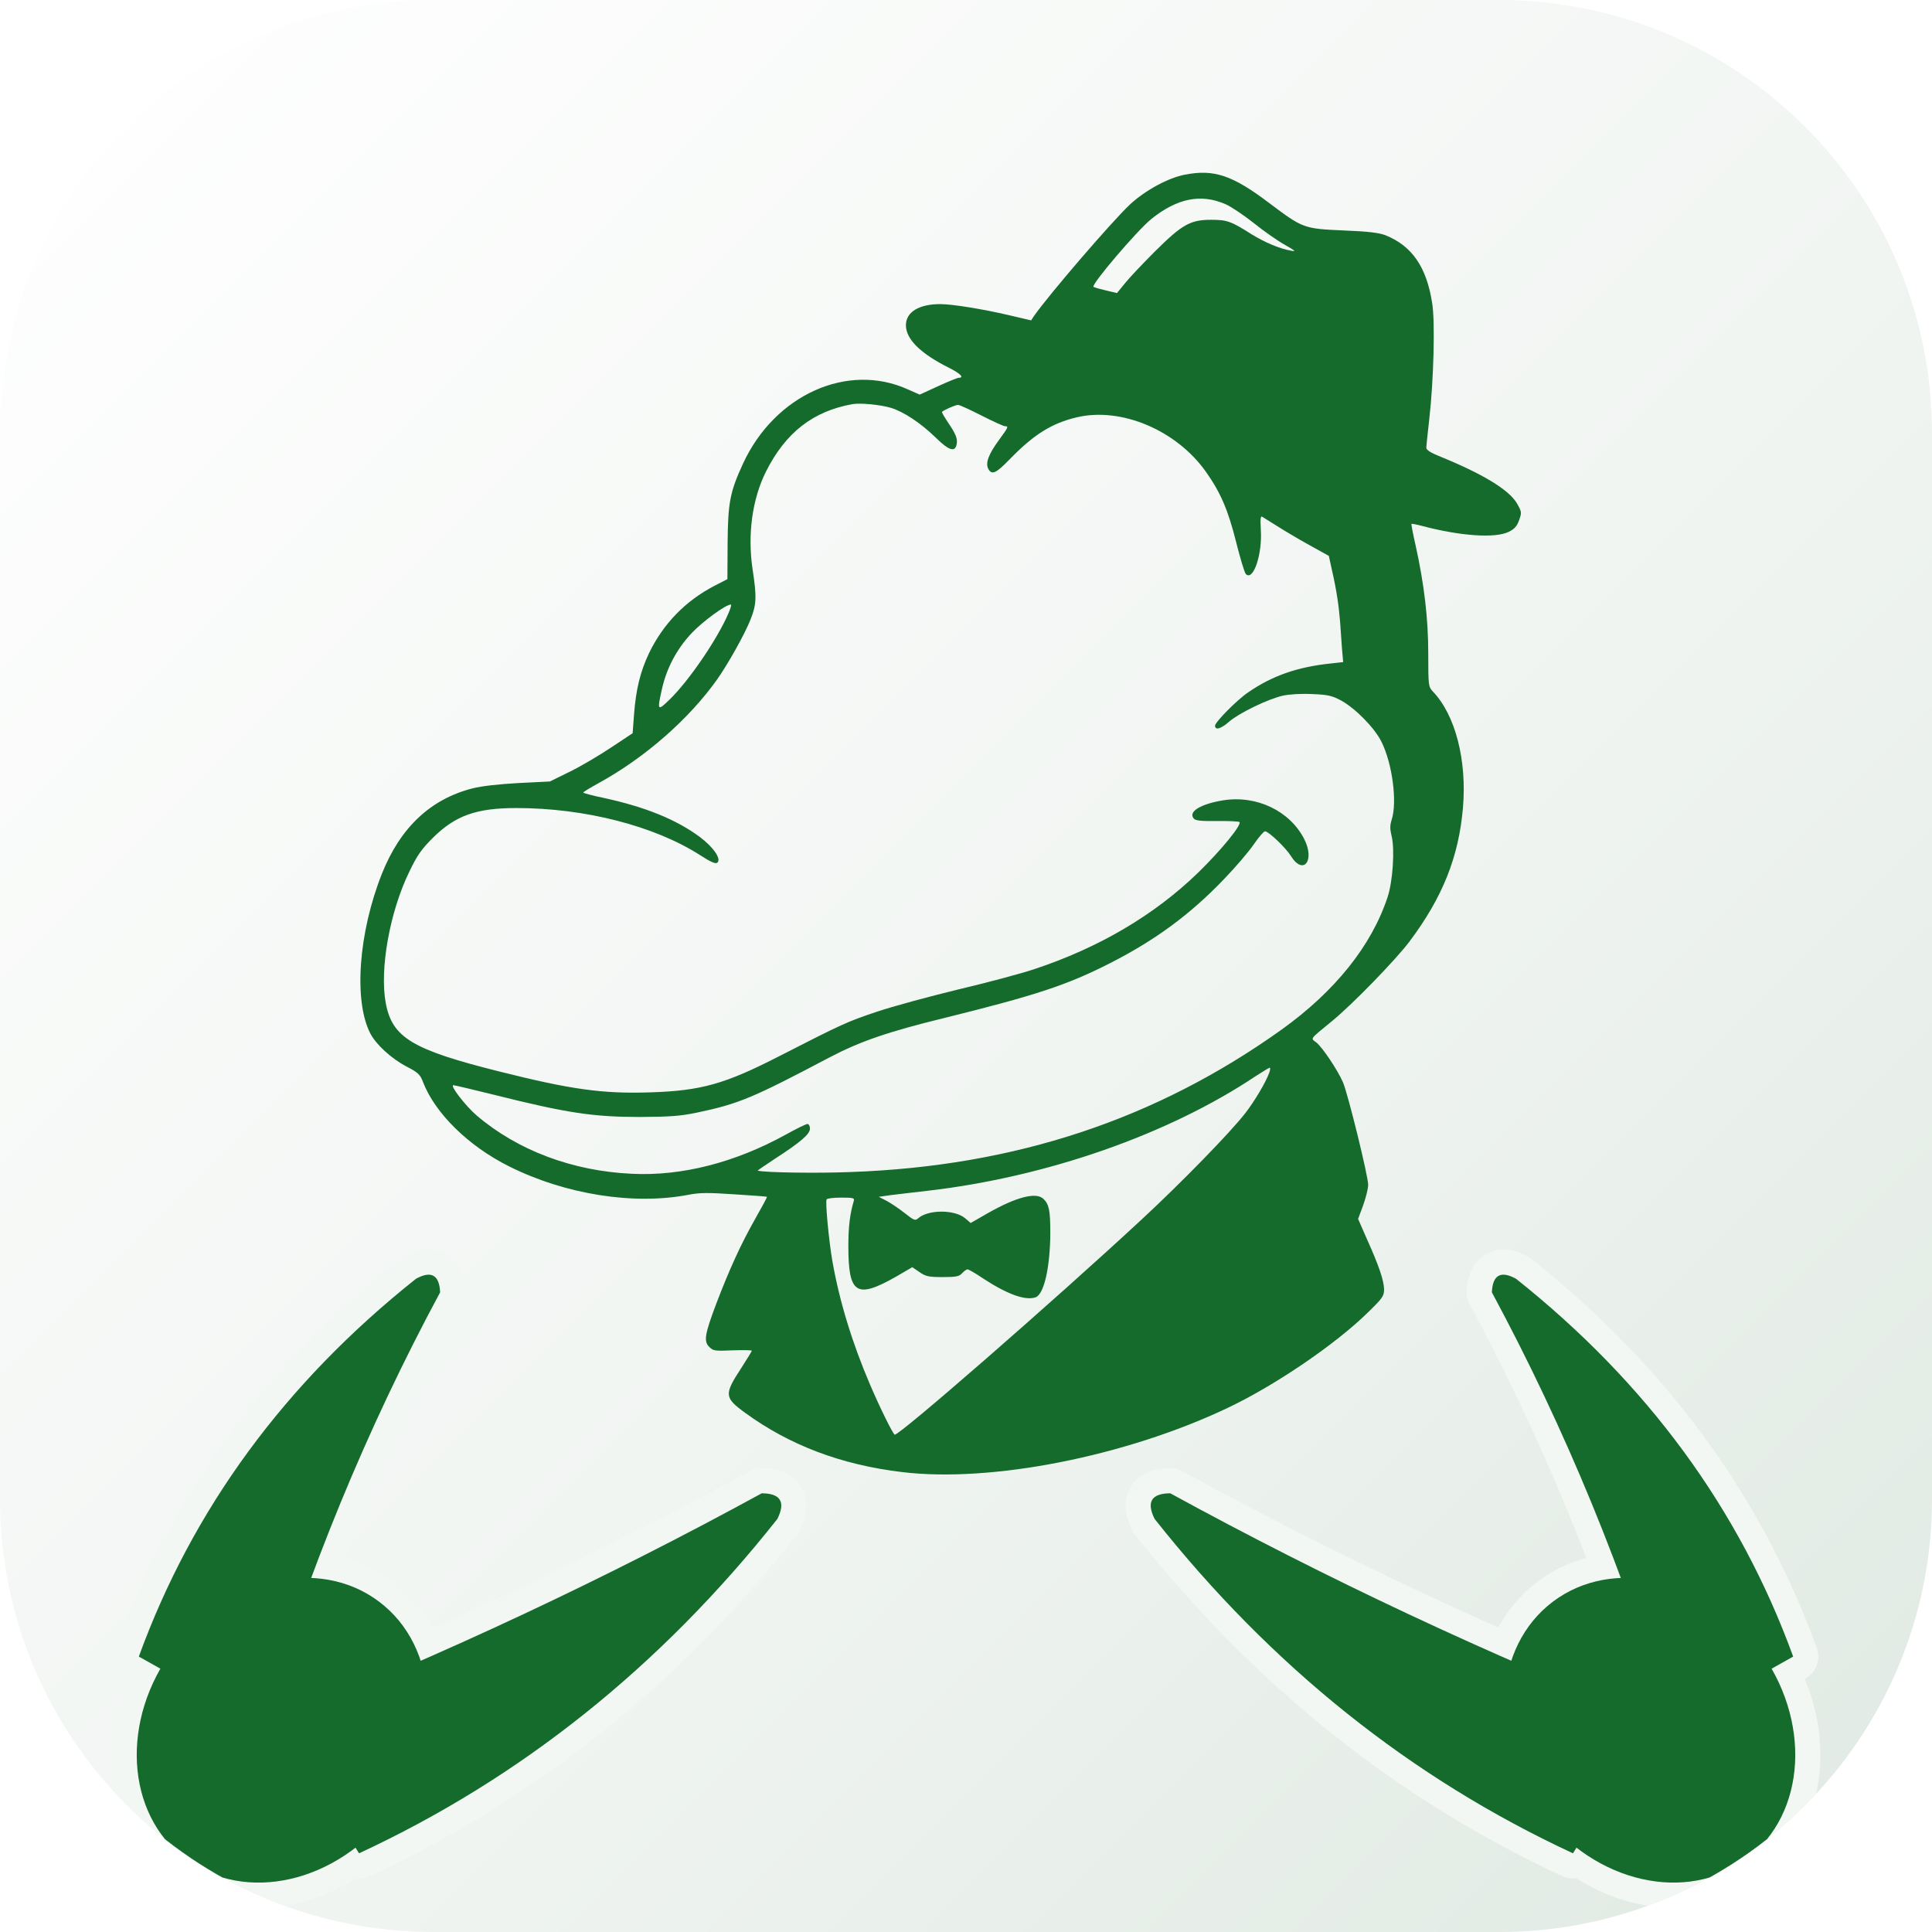
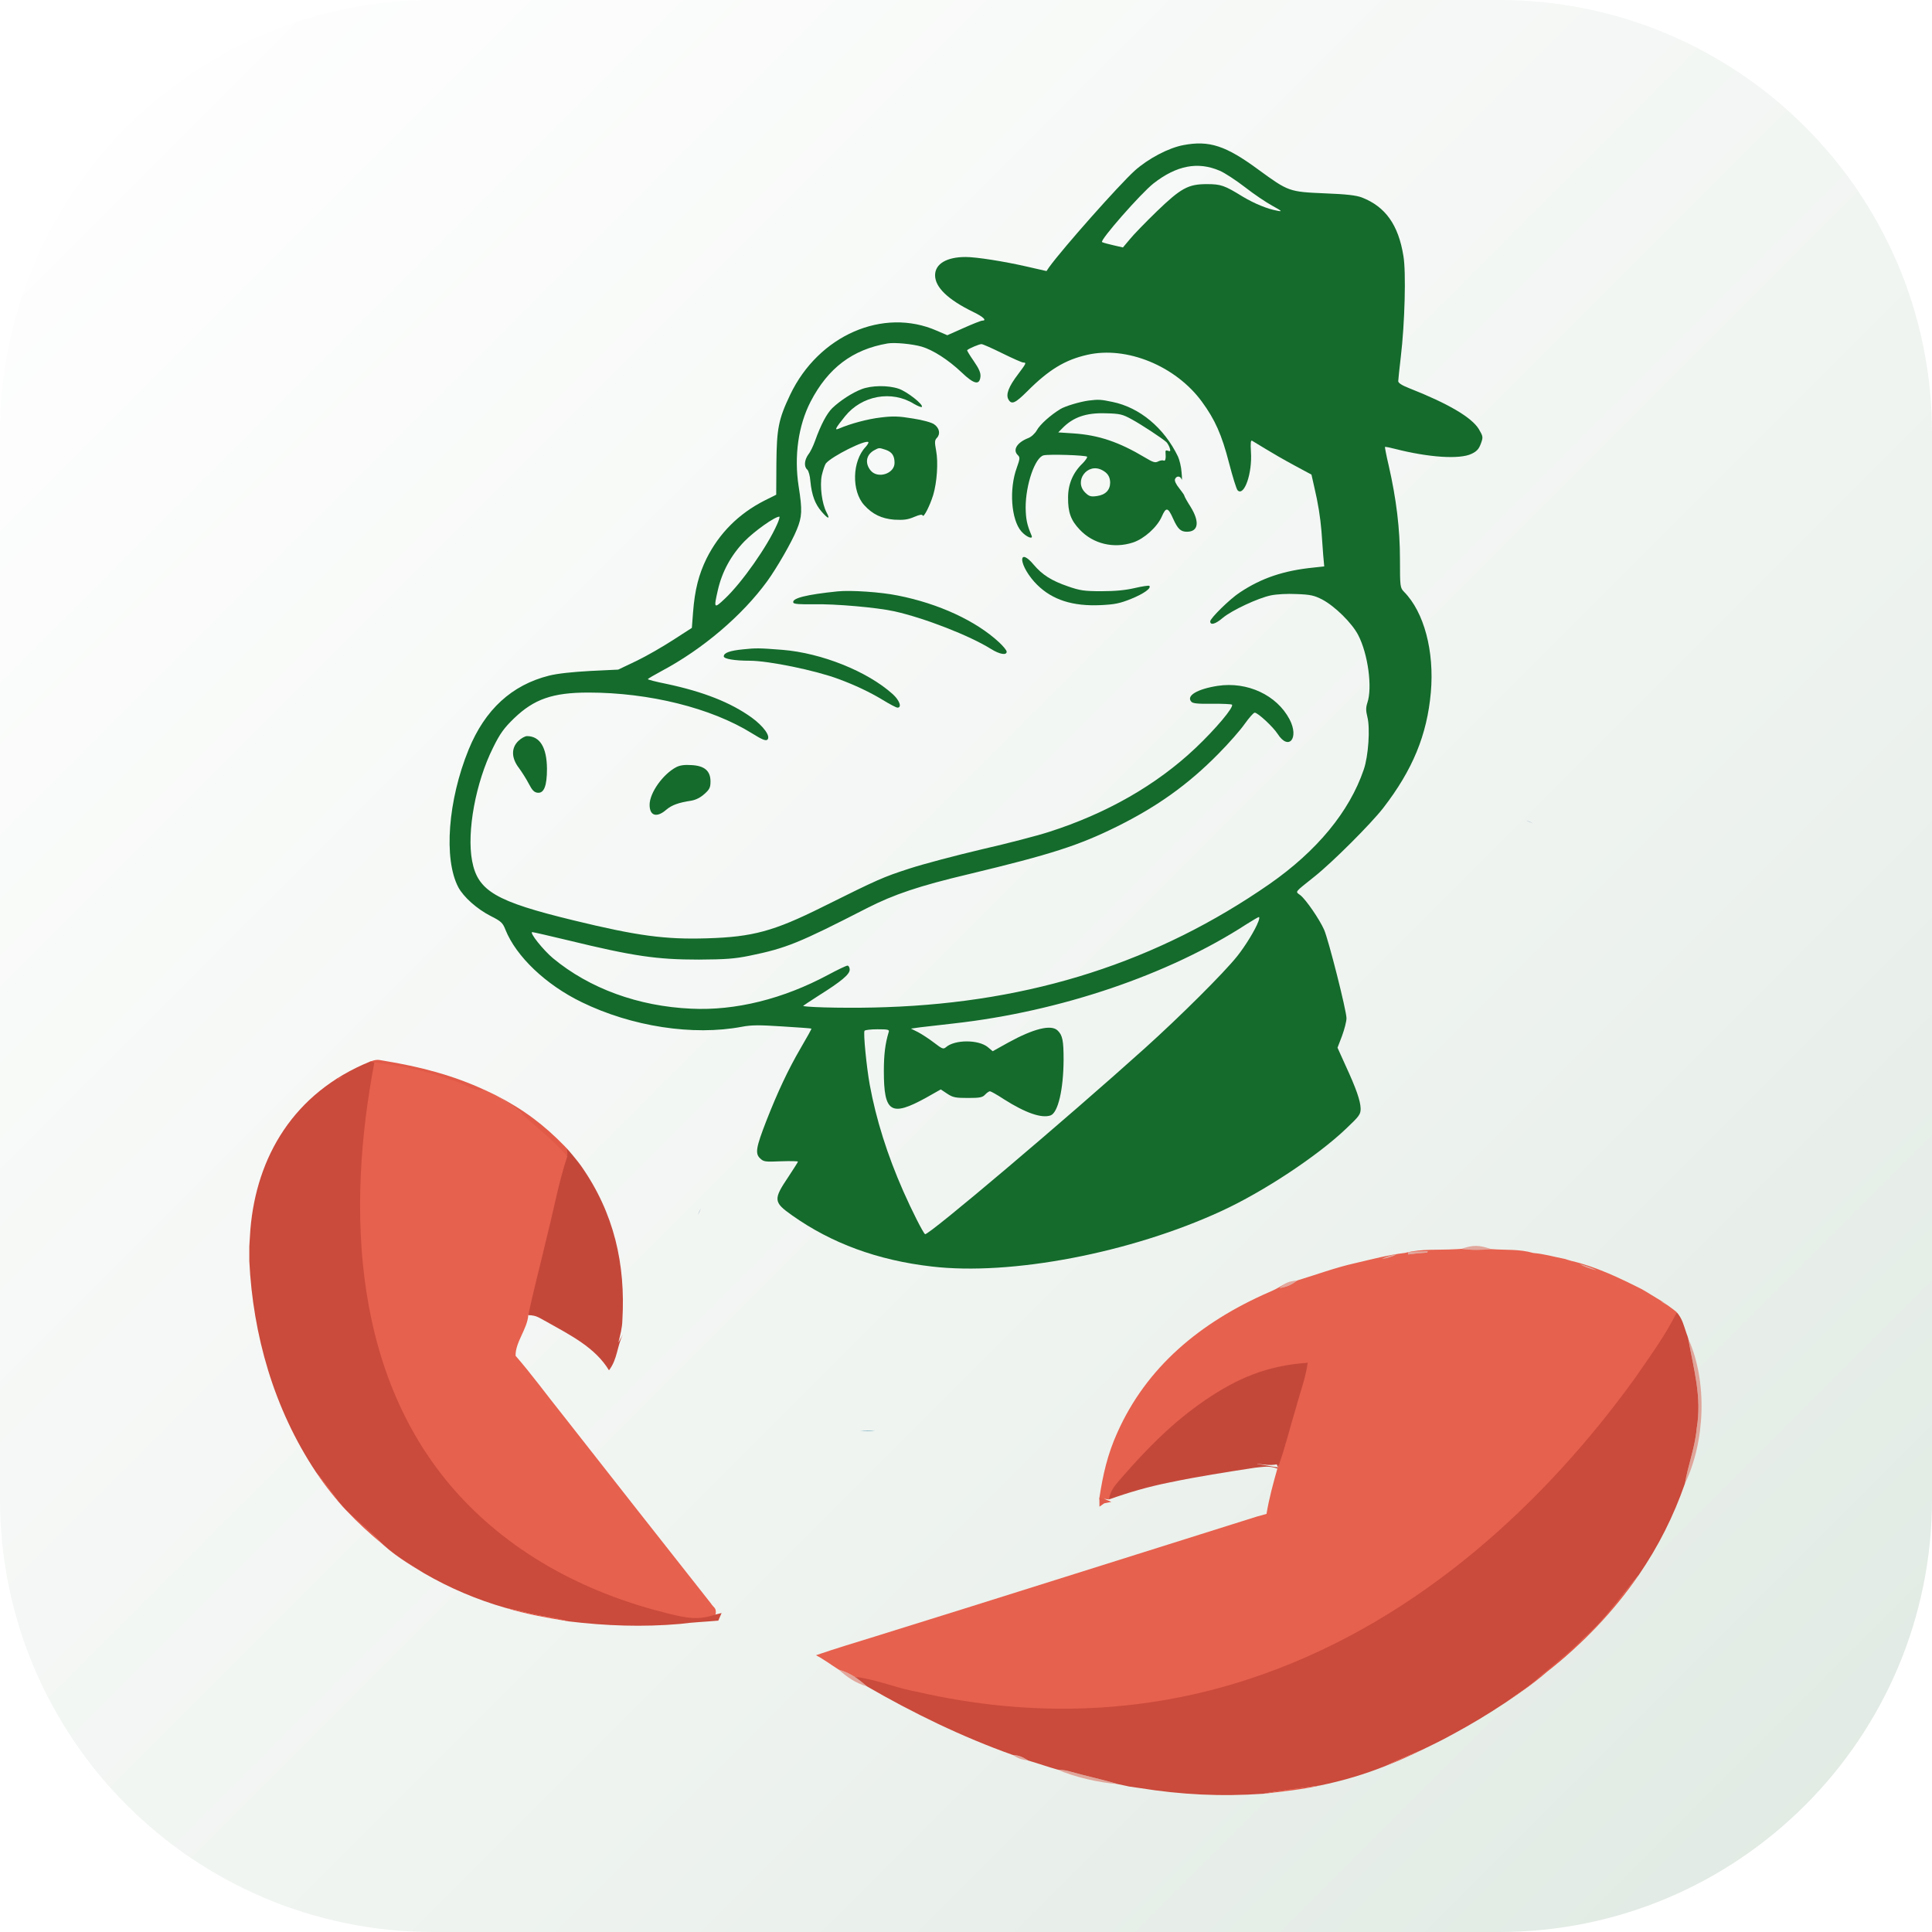
- <svg xmlns="http://www.w3.org/2000/svg" viewBox="0 0 937 937" width="937" height="937" role="img" aria-label="GenaClaw">
-   <defs>
+ <svg xmlns="http://www.w3.org/2000/svg" viewBox="0 0 937 937" width="937" height="937" role="img" aria-label="GenaClaw" version="1.1" id="svg10" xml:space="preserve">
+   <defs id="defs3">
    <linearGradient id="bg" x1="0" y1="0" x2="1" y2="1">
-       <stop offset="0%" stop-color="#ffffff" />
-       <stop offset="55%" stop-color="#f1f5f2" />
-       <stop offset="100%" stop-color="#dfe9e2" />
+       <stop offset="0%" stop-color="#ffffff" id="stop1" />
+       <stop offset="55%" stop-color="#f1f5f2" id="stop2" />
+       <stop offset="100%" stop-color="#dfe9e2" id="stop3" />
    </linearGradient>
-     <clipPath id="frame">
-       <rect width="937" height="937" rx="210" />
-     </clipPath>
+     <linearGradient id="bg-2" x1="0" y1="0" x2="937" y2="937" gradientUnits="userSpaceOnUse">
+       <stop offset="0%" stop-color="#ffffff" id="stop1-5" />
+       <stop offset="55%" stop-color="#f1f5f2" id="stop2-8" />
+       <stop offset="100%" stop-color="#dfe9e2" id="stop3-7" />
+     </linearGradient>
  </defs>
-   <rect width="937" height="937" rx="210" fill="url(#bg)" />
-   <g clip-path="url(#frame)">
-     <g transform="translate(468.5,468.5) scale(0.94) translate(-468.5,-542.5) translate(0,937) scale(0.1,-0.1)" fill="#146B2C" stroke="none">
-       <path d="M5815 8028 c-85 -16 -204 -80 -283 -153 -91 -85 -415 -461 -496 -576 l-15 -23 -115 27 c-132 31 -291 57 -354 57 -110 0 -177 -41 -177 -109 0 -72 75 -146 223 -220 58 -29 79 -51 50 -51 -7 0 -56 -20 -108 -44 l-94 -43 -61 27 c-311 141 -686 -28 -850 -382 -68 -147 -78 -202 -80 -410 l-1 -187 -68 -35 c-149 -78 -262 -194 -336 -346 -45 -95 -68 -186 -78 -320 l-7 -94 -110 -73 c-60 -40 -156 -97 -213 -125 l-104 -51 -161 -8 c-105 -6 -189 -15 -240 -28 -216 -56 -371 -202 -466 -441 -120 -303 -146 -653 -60 -822 30 -58 108 -130 188 -172 60 -31 70 -41 85 -81 62 -160 234 -329 442 -433 291 -146 646 -202 929 -147 56 11 102 11 235 2 91 -6 166 -11 168 -13 2 -1 -26 -53 -62 -116 -74 -131 -133 -261 -199 -434 -60 -159 -66 -195 -37 -224 21 -21 29 -22 121 -18 55 2 99 1 99 -2 0 -3 -25 -43 -55 -90 -89 -136 -87 -152 20 -230 230 -168 498 -269 810 -306 459 -56 1154 81 1680 331 243 115 556 328 722 491 78 76 85 86 85 121 -1 46 -26 120 -88 258 l-46 105 26 70 c14 39 26 87 26 106 0 45 -104 468 -130 529 -28 64 -105 179 -137 205 -31 24 -38 13 82 112 107 88 327 315 398 409 171 228 254 436 276 690 21 245 -39 479 -155 600 -23 25 -24 29 -24 195 0 182 -21 359 -65 558 -14 60 -23 111 -22 112 2 2 27 -3 57 -11 197 -52 376 -64 445 -30 31 15 43 30 54 61 14 39 13 43 -12 87 -42 70 -177 152 -404 244 -42 17 -63 31 -63 42 0 9 7 75 15 146 23 198 31 507 15 601 -29 186 -104 294 -240 349 -33 13 -89 20 -216 25 -207 9 -211 11 -384 141 -190 144 -285 176 -435 147z m210 -153 c28 -12 93 -56 145 -97 52 -42 124 -92 160 -112 56 -32 60 -36 30 -30 -60 11 -134 43 -201 84 -107 68 -127 75 -209 75 -108 0 -150 -24 -291 -164 -64 -64 -134 -138 -155 -165 l-40 -49 -55 13 c-30 7 -59 15 -66 19 -16 8 224 290 298 350 134 108 258 132 384 76z m-1728 -1050 c66 -20 154 -78 232 -154 72 -71 104 -78 109 -25 2 22 -8 47 -39 93 -23 34 -40 63 -38 65 12 11 70 36 83 36 8 0 62 -25 121 -55 59 -30 114 -55 121 -55 20 0 18 -4 -30 -70 -54 -73 -72 -120 -56 -150 18 -33 39 -24 109 48 125 129 219 188 348 218 228 54 513 -66 665 -280 76 -107 115 -197 157 -365 21 -83 43 -157 50 -164 38 -38 86 103 77 231 -3 54 -1 70 7 65 7 -4 41 -26 77 -48 36 -23 110 -67 166 -98 l101 -56 16 -73 c23 -100 35 -180 42 -265 3 -40 7 -104 10 -142 l6 -68 -63 -7 c-173 -18 -302 -63 -427 -149 -58 -39 -171 -154 -171 -172 0 -25 30 -17 73 21 52 45 204 118 278 134 32 7 96 11 150 8 80 -3 102 -8 149 -33 73 -40 172 -140 208 -212 57 -113 83 -314 53 -404 -9 -29 -9 -47 0 -84 17 -68 6 -235 -21 -315 -83 -251 -271 -485 -545 -682 -650 -465 -1377 -706 -2225 -736 -174 -7 -439 -3 -480 7 -2 0 38 28 90 62 133 86 180 127 180 155 0 13 -6 24 -13 24 -7 0 -58 -25 -112 -55 -261 -144 -537 -215 -794 -202 -307 14 -590 121 -801 301 -56 48 -140 156 -120 156 6 0 99 -22 208 -49 379 -95 514 -115 757 -115 157 1 208 5 294 23 214 45 287 76 681 284 156 82 303 133 590 203 477 118 638 171 861 285 231 118 411 250 585 432 60 62 129 143 154 180 25 36 51 67 58 67 18 0 107 -85 133 -127 64 -103 126 -25 69 87 -74 145 -245 227 -417 200 -118 -19 -183 -59 -153 -94 8 -11 37 -14 120 -13 60 1 112 -2 116 -5 13 -14 -94 -145 -212 -260 -226 -220 -515 -390 -849 -500 -66 -22 -241 -69 -390 -104 -148 -36 -337 -87 -420 -115 -152 -51 -175 -61 -505 -230 -279 -143 -402 -178 -666 -186 -244 -8 -407 15 -774 107 -452 113 -556 175 -589 355 -32 174 21 469 121 675 41 86 64 118 122 176 116 115 224 154 431 154 353 0 712 -92 948 -243 59 -38 81 -47 90 -38 20 20 -23 81 -93 133 -121 89 -278 153 -493 200 -59 12 -107 25 -107 28 0 3 37 25 82 50 238 131 465 330 610 535 55 78 142 233 171 307 31 77 33 116 11 259 -27 180 -2 363 69 505 101 201 243 312 447 348 40 7 143 -3 197 -19z m-838 -1061 c-56 -131 -203 -347 -303 -444 -63 -61 -65 -59 -40 53 24 108 76 207 154 290 57 60 175 147 202 147 4 0 -2 -21 -13 -46z m2790 -2371 c-18 -50 -77 -148 -122 -206 -77 -100 -334 -363 -537 -551 -452 -419 -1256 -1120 -1273 -1109 -11 7 -77 141 -127 258 -92 215 -157 427 -194 635 -18 102 -38 309 -30 321 3 5 37 9 75 9 62 0 70 -2 65 -17 -20 -68 -28 -133 -28 -233 0 -247 41 -274 244 -159 l86 50 38 -26 c32 -22 48 -25 119 -25 69 0 85 3 100 20 10 11 23 20 28 20 5 0 42 -21 80 -47 127 -83 220 -116 272 -97 43 17 74 155 75 331 0 115 -6 148 -35 176 -37 37 -139 11 -287 -73 l-89 -51 -29 25 c-54 45 -191 45 -242 -1 -15 -13 -21 -11 -69 27 -29 23 -71 51 -93 63 l-41 21 55 8 c30 4 118 14 195 23 616 71 1245 291 1695 592 36 23 68 43 72 43 4 0 3 -12 -3 -27z" />
-     </g>
-     <g transform="translate(92,884) rotate(-45) scale(1.22)" stroke="#f3f7f4" stroke-width="20" stroke-linejoin="round" fill="#146B2C">
-       <ellipse cx="52" cy="0" rx="64" ry="54" transform="rotate(-8 52 0)" />
-       <path d="M 39.0,56.2 Q 139.0,92.8 250.6,79.8 Q 261.3,76.2 253.4,68.2 Q 151.7,38.4 53.0,-4.2 Z" />
-       <path d="M 47.6,-7.0 Q 130.9,-52.1 219.5,-78.7 Q 226.5,-86.4 216.5,-89.3 Q 117.3,-100.6 32.4,-61.0 Z" />
-     </g>
-     <g transform="translate(92,884) rotate(-45) scale(1.22)" fill="#146B2C">
-       <ellipse cx="52" cy="0" rx="64" ry="54" transform="rotate(-8 52 0)" />
-       <path d="M 39.0,56.2 Q 139.0,92.8 250.6,79.8 Q 261.3,76.2 253.4,68.2 Q 151.7,38.4 53.0,-4.2 Z" />
-       <path d="M 47.6,-7.0 Q 130.9,-52.1 219.5,-78.7 Q 226.5,-86.4 216.5,-89.3 Q 117.3,-100.6 32.4,-61.0 Z" />
-     </g>
-     <g transform="translate(845,884) scale(-1,1) rotate(-45) scale(1.22)" stroke="#f3f7f4" stroke-width="20" stroke-linejoin="round" fill="#146B2C">
-       <ellipse cx="52" cy="0" rx="64" ry="54" transform="rotate(-8 52 0)" />
-       <path d="M 39.0,56.2 Q 139.0,92.8 250.6,79.8 Q 261.3,76.2 253.4,68.2 Q 151.7,38.4 53.0,-4.2 Z" />
-       <path d="M 47.6,-7.0 Q 130.9,-52.1 219.5,-78.7 Q 226.5,-86.4 216.5,-89.3 Q 117.3,-100.6 32.4,-61.0 Z" />
-     </g>
-     <g transform="translate(845,884) scale(-1,1) rotate(-45) scale(1.22)" fill="#146B2C">
-       <ellipse cx="52" cy="0" rx="64" ry="54" transform="rotate(-8 52 0)" />
-       <path d="M 39.0,56.2 Q 139.0,92.8 250.6,79.8 Q 261.3,76.2 253.4,68.2 Q 151.7,38.4 53.0,-4.2 Z" />
-       <path d="M 47.6,-7.0 Q 130.9,-52.1 219.5,-78.7 Q 226.5,-86.4 216.5,-89.3 Q 117.3,-100.6 32.4,-61.0 Z" />
+   <rect width="937" height="937" rx="210" fill="url(#bg)" id="rect3" x="0" y="0" style="fill:url(#bg-2)" />
+   <g id="layer1">
+     <path fill="#1e5382" fill-opacity="0.404" d="m 338.431,589.282 c 0.45,-1.18 0.89,-2.26 1.52,-3.37 -0.42,1.23 -0.86,2.26 -1.52,3.37 z m 401.72,-191.36 c 1.32,0.34 2.3,0.82 3.5,1.47 -1.2,-0.45 -2.35,-0.93 -3.5,-1.47 z" id="path151" />
+     <g id="g1" transform="matrix(-2.00387,0,0,1.785258,1725.296,-225.4354)">
+       <path fill="#e6614e" d="m 482.201,468.292 c 2.6,-0.55 5.01,-1.38 7.67,-1.62 3.51,-1.13 6.57,-0.74 10.19,-1.06 2.52,0.27 4.71,0.3 7.22,-0.07 l 0.74,0.06 0.26,0.02 0.24,0.01 0.26,0.01 c 4.19,0.29 8.05,-0.19 12.14,1 4.15,0.55 7.99,1.73 12.05,2.78 4.84,1.21 9.33,3.11 14,4.69 1.57,1.29 2.39,1.69 4.38,2.12 l -1.24,-1.14 c 1.2,0.87 2.35,1.57 3.69,2.2 16.85,8.26 29.72,20.47 36.74,38.13 2.41,5.98 3.49,11.45 4.36,17.78 -0.09,1.39 -0.48,1.47 -1.17,0.26 l -1.14,0.16 c -1.71,-2.47 -2.36,-3.28 -3.94,-5.39 -6.01,-7.75 -12.11,-14.79 -19.94,-20.78 -7.83,-5.99 -13.56,-9.47 -23.51,-10.27 0.5,4.2 2.13,7.21 3.09,11.31 1.41,5.16 2.9,10.62 3.28,16.13 l 0.25,0.61 c 1.01,4.01 2.04,8.22 2.63,12.32 l 2.28,0.7 c 30.8,10.84 61.55,21.82 92.39,32.57 4.8,1.68 9.67,3.3 14.37,5.12 -1.94,1.14 -3.65,2.6 -5.48,3.9 -1.52,0.49 -2.57,1.06 -3.89,1.97 -4.9,1.3 -9.94,3.63 -14.95,4.59 -28.1,7.9 -57.41,6.45 -84.47,-4.47 -37.85,-15.11 -68.59,-46.87 -89.95,-80.83 -3.52,-5.79 -7.74,-11.74 -9.59,-18.33 0.7,-0.69 1.45,-1.28 2.21,-1.9 l 1.57,-1.02 -0.15,0.05 -0.53,0.24 c 1.65,-1.11 3.26,-2.28 4.94,-3.37 l 0.52,-0.33 c 5.39,-3.04 10.95,-6.04 16.96,-7.63 0.51,-0.15 1.02,-0.32 1.52,-0.52 z m 33.25,-2.11 0.08,0.37 c 1.57,0.1 3.08,0.27 4.63,0.52 l 0.01,-0.59 c -1.57,-0.25 -3.14,-0.19 -4.72,-0.3 z m 7.57,0.9 c 1.26,0.65 2.11,0.95 3.48,1.2 -1.26,-0.68 -2.1,-0.94 -3.48,-1.2 z m -43.78,2.53 h 0.01 l -0.01,0.01 z m -0.64,0.13 c -1.53,0.42 -2.61,0.84 -3.96,1.62 1.52,-0.41 2.6,-0.86 3.96,-1.62 z m 57.92,0.95 0.01,0.01 v -0.01 z m 3.52,1.02 0.07,0.02 -0.08,-0.03 z" id="path2" />
+       <path fill="#ca4a3b" d="m 455.161,482.772 c 2.67,6.23 6.64,12.18 10.15,17.96 21.73,33.73 51.91,65.16 89.76,80.28 27.06,10.91 55.72,12.18 83.96,4.86 5.01,-0.97 10.12,-3.49 15.09,-4.06 -1.07,0.82 -2.03,1.68 -3,2.61 -11.02,7.16 -23.05,13.75 -35.26,18.61 -1.75,0.16 -2.27,0.54 -3.74,1.52 -2.39,0.78 -4.73,1.72 -7.13,2.47 -1.27,0.06 -2.21,0.24 -3.41,0.64 -3.7,1.17 -7.47,2.03 -11.14,3.29 l -2.06,0.49 -0.68,0.17 -2.5,0.4 c -10.11,1.83 -19.74,2.36 -29.99,1.56 -4.41,-0.94 -9.29,-1.48 -13.74,-2.25 -5.49,-1.28 -10.8,-3.03 -15.94,-5.36 -2.93,-1.64 -5.96,-2.94 -8.96,-4.44 -1.95,-1.08 -3.92,-2.12 -5.83,-3.28 l -0.63,-0.39 -0.63,-0.37 c -4.45,-2.69 -8.72,-5.58 -12.89,-8.69 -3.05,-2.5 -6.14,-4.57 -8.84,-7.52 -3.66,-3.05 -7.12,-6.17 -10.07,-9.94 -5.31,-5.12 -8.94,-11.33 -13.33,-17.19 -4.81,-7.89 -8.4,-15.97 -11.15,-24.78 -0.76,-5.06 -2.46,-9.82 -2.86,-15.01 -1.3,-8.6 0.73,-16.11 2.05,-24.46 l 0.19,-0.7 0.22,-0.66 c 0.67,-2.14 0.96,-3.94 2.36,-5.76 z" id="path4-5" />
+       <path fill="#e6614e" d="m 743.461,422.492 c 2.48,-0.41 3.27,-0.89 5.44,-2.02 6.31,-3.37 14.67,-5.26 21.8,-6 7.33,39.63 6.09,88.16 -21.5,120.37 -13.04,15.2 -30.63,25.52 -49.86,30.79 -4.2,1.13 -7.73,2.16 -11.56,-0.76 -0.24,-1.86 0.38,-1.68 1.19,-3.08 11.98,-17.02 23.9,-34.08 35.82,-51.14 3.76,-5.25 7.47,-10.98 11.41,-16.06 0.05,-3.74 -2.83,-7.25 -3.08,-11.04 -2.62,-6.77 -3.99,-13.92 -5.43,-20.88 -1.66,-7.27 -3,-15.05 -4.53,-22.35 3.29,-4.38 7.54,-8.27 11.77,-11.76 1.77,-1.86 3.88,-3.22 5.96,-4.69 l 0.64,-0.36 0.63,-0.34 0.64,-0.34 z" id="path6-1" />
+       <path fill="#ca4a3b" d="m 771.471,414.692 c 18.47,8.47 27.44,25.89 28.91,45.58 0.12,1.54 0.15,3.08 0.26,4.62 v 3.95 c -0.87,20.02 -5.9,40.12 -16.18,57.43 -1.65,2.25 -3.14,4.59 -4.71,6.89 -2.81,4.39 -7.11,7.76 -10.54,11.67 -3.15,3.62 -6.94,6.1 -10.84,8.82 -6.15,4.01 -12.77,7.19 -19.76,9.43 -3.46,0.83 -6.81,1.96 -10.35,2.48 -1.68,0.35 -3.22,0.79 -4.9,1.18 -8.98,1.22 -17.98,1.59 -27.02,0.69 -3.05,-0.46 -6.13,-0.57 -9.21,-0.89 l -0.79,-2.06 1.44,0.39 c 4.26,1.66 7.09,0.93 11.29,-0.2 19.23,-5.28 36.33,-15.28 49.37,-30.48 27.59,-32.21 28.68,-79.54 21.94,-119.28 0.32,-0.31 0.68,-0.38 1.09,-0.22 z" id="path7-2" />
+       <path fill="#c4483a" d="m 544.481,496.482 c 9.95,0.8 17.01,4.19 24.85,10.19 7.83,5.98 14.1,13.2 20.11,20.94 1.58,2.11 2.75,3.29 3.15,6.01 -4.91,-1.96 -9.58,-3.48 -14.76,-4.64 -6.71,-1.58 -13.75,-2.8 -20.53,-3.97 -2.11,-0.24 -3.4,-0.61 -5.48,0.22 l -0.25,-0.61 c -1.63,-5.04 -2.83,-10.72 -4.25,-15.88 -0.96,-4.1 -2.34,-8.05 -2.84,-12.26 z m 7.49,27.61 -0.29,0.8 0.94,-0.13 c 1.33,-0.25 2.66,-0.56 4,-0.75 l 0.13,-0.07 c -1.76,0.21 -3.01,0.49 -4.78,0.15 z" id="path22" />
+       <path fill="#c4483a" d="m 721.201,441.732 c 0.85,-1.17 1.67,-2.35 2.6,-3.47 0.43,0.82 0.37,1.38 -0.12,2.15 2.13,7.13 3.32,14.79 4.99,22.05 1.44,6.96 3.15,14.15 4.45,21.09 -2.15,0.05 -2.64,0.79 -4.44,1.8 -5.73,3.63 -11.77,7.01 -15.09,13.19 -2.09,-3.09 -1.9,-6.45 -3.38,-9.79 l 1.11,2.27 c -0.45,-2.05 -0.92,-3.96 -0.97,-6.07 -0.79,-15.11 1.94,-29.11 10.04,-42.02 l 0.4,-0.6 z" id="path24" />
+       <path fill="#d65242" fill-opacity="0.467" d="m 452.391,489.892 c -1.32,8.35 -3.35,15.86 -2.05,24.46 0.4,5.19 2.1,9.95 2.86,15.01 -4.95,-11.54 -5.51,-27.78 -0.81,-39.47 z" id="path66" />
+       <path fill="#e15a48" d="m 743.461,422.492 c 7.86,-4.12 16.03,-6.48 24.72,-8.07 1.58,-0.36 1.85,-0.27 3.29,0.27 l -1.09,0.22 c -7.1,0.9 -14.83,2.88 -21.33,5.87 -2.17,1.13 -3.1,1.75 -5.59,1.71 z" id="path76" />
+       <path fill="#e15a48" d="m 740.891,423.872 c -2.03,1.54 -4.14,2.87 -5.92,4.73 -3.78,3.93 -8,7.43 -11.29,11.81 -0.05,-0.75 0.01,-1.4 0.12,-2.15 l 0.19,-0.23 0.13,-0.15 0.14,-0.17 c 5,-5.78 9.99,-10.03 16.63,-13.84 z" id="path77" />
+       <path fill="#e15a48" d="m 464.351,554.142 c 4.46,5.81 8.07,12.02 13.38,17.15 3.16,3.57 6.61,6.67 10.07,9.93 2.7,2.95 5.79,5.01 8.79,7.57 -3.47,-2.64 -6.87,-5.26 -10,-8.32 -8.82,-7.82 -16.05,-16.28 -22.24,-26.33 z" id="path94" />
+       <path fill="#d65242" fill-opacity="0.467" d="m 590.441,610.952 c 3.67,-1.26 7.44,-2.12 11.14,-3.29 1.2,-0.4 2.14,-0.58 3.41,-0.64 -4.06,2.03 -10,3.54 -14.55,3.93 z" id="path102" />
+       <path fill="#e15a48" d="m 758.371,553.652 c 3.87,-2.75 7.66,-5.22 10.82,-8.84 3.37,-3.96 7.67,-7.32 10.5,-11.68 1.58,-2.3 3.05,-4.66 4.77,-6.86 -4.6,7.67 -9.72,13.64 -16.27,19.7 -3,3.01 -6.31,5.32 -9.82,7.68 z" id="path117" />
+       <path fill="#d65242" fill-opacity="0.467" d="m 654.121,581.812 c 1.32,-0.91 2.37,-1.48 3.89,-1.97 -2.12,2.1 -4.04,3.64 -6.89,4.58 0.97,-0.93 1.93,-1.79 3,-2.61 z" id="path119" />
+       <path fill="#d65242" fill-opacity="0.467" d="m 500.061,465.612 c 2.95,-1.1 4.3,-1.2 7.22,-0.07 -2.51,0.37 -4.7,0.34 -7.22,0.07 z" id="path124" />
+       <path fill="#e15a48" d="m 541.471,611.322 c 4.46,0.66 9.36,1.2 13.74,2.25 -4.64,-0.61 -9.17,-1.1 -13.74,-2.25 z" id="path129" />
+       <path fill="#e15a48" d="m 723.361,566.742 c 1.63,-0.53 3.19,-0.96 4.89,-1.24 3.54,-0.52 6.88,-1.67 10.36,-2.42 -5.02,1.72 -10.06,2.7 -15.25,3.66 z" id="path130" />
+       <path fill="#e15b4a" d="m 594.901,533.202 -0.02,2.38 -1.15,-0.91 -1.72,-0.39 1.72,-0.82 z" id="path131" />
+       <path fill="#d65242" fill-opacity="0.467" d="m 546.971,474.112 c 1.32,0.21 2,0.26 3.14,0.98 l 1.24,1.14 c -1.99,-0.43 -2.81,-0.83 -4.38,-2.12 z" id="path134" />
+       <path fill="#d65242" fill-opacity="0.467" d="m 515.451,466.182 c 1.58,0.11 3.15,0.05 4.72,0.3 l -0.01,0.59 c -1.55,-0.25 -3.06,-0.42 -4.63,-0.52 z" id="path137" />
+       <path fill="#d65242" fill-opacity="0.467" d="m 612.121,604.552 c 1.47,-0.98 1.99,-1.36 3.74,-1.52 -1.35,0.99 -2.1,1.25 -3.74,1.52 z" id="path141" />
+       <path fill="#e15a48" d="m 516.571,601.522 c 3.02,1.45 6.06,2.75 8.96,4.44 -3.09,-1.31 -6,-2.86 -8.96,-4.44 z" id="path142" />
+       <path fill="#d65242" fill-opacity="0.467" d="m 474.641,471.362 c 1.35,-0.78 2.43,-1.2 3.96,-1.62 -1.36,0.76 -2.44,1.21 -3.96,1.62 z m 48.38,-4.28 c 1.38,0.26 2.22,0.52 3.48,1.2 -1.37,-0.25 -2.22,-0.55 -3.48,-1.2 z" id="path146" />
+       <path fill="#e15a48" d="m 777.921,418.692 1.59,0.66 -0.36,0.24 z" id="path150" />
+       <path fill="#237b9d" d="m 649.161,514.862 c 1.22,0.04 2.43,0.07 3.64,0.15 -1.25,0.04 -2.39,0.02 -3.64,-0.15 z" id="path153" />
+       <path fill="#d65242" fill-opacity="0.467" d="m 458.261,480.142 0.53,-0.24 0.15,-0.05 -1.57,1.02 z" id="path158" />
+       <path fill="#e15a48" d="m 776.541,417.672 -0.15,0.13 -0.01,-0.14 z" id="path168" />
+       <path fill="#d65242" fill-opacity="0.467" d="m 482.201,468.292 c -0.5,0.2 -1.01,0.37 -1.52,0.52 z" id="path173" />
    </g>
  </g>
+   <g transform="matrix(0.08365879,0,0,-0.08124702,87.49943,722.62)" fill="#146b2c" stroke="none" id="g10" style="display:inline">
+     <path d="m 5815,8028 c -85,-16 -204,-80 -283,-153 -91,-85 -415,-461 -496,-576 l -15,-23 -115,27 c -132,31 -291,57 -354,57 -110,0 -177,-41 -177,-109 0,-72 75,-146 223,-220 58,-29 79,-51 50,-51 -7,0 -56,-20 -108,-44 l -94,-43 -61,27 c -311,141 -686,-28 -850,-382 -68,-147 -78,-202 -80,-410 l -1,-187 -68,-35 c -149,-78 -262,-194 -336,-346 -45,-95 -68,-186 -78,-320 l -7,-94 -110,-73 c -60,-40 -156,-97 -213,-125 l -104,-51 -161,-8 c -105,-6 -189,-15 -240,-28 -216,-56 -371,-202 -466,-441 -120,-303 -146,-653 -60,-822 30,-58 108,-130 188,-172 60,-31 70,-41 85,-81 62,-160 234,-329 442,-433 291,-146 646,-202 929,-147 56,11 102,11 235,2 91,-6 166,-11 168,-13 2,-1 -26,-53 -62,-116 -74,-131 -133,-261 -199,-434 -60,-159 -66,-195 -37,-224 21,-21 29,-22 121,-18 55,2 99,1 99,-2 0,-3 -25,-43 -55,-90 -89,-136 -87,-152 20,-230 230,-168 498,-269 810,-306 459,-56 1154,81 1680,331 243,115 556,328 722,491 78,76 85,86 85,121 -1,46 -26,120 -88,258 l -46,105 26,70 c 14,39 26,87 26,106 0,45 -104,468 -130,529 -28,64 -105,179 -137,205 -31,24 -38,13 82,112 107,88 327,315 398,409 171,228 254,436 276,690 21,245 -39,479 -155,600 -23,25 -24,29 -24,195 0,182 -21,359 -65,558 -14,60 -23,111 -22,112 2,2 27,-3 57,-11 197,-52 376,-64 445,-30 31,15 43,30 54,61 14,39 13,43 -12,87 -42,70 -177,152 -404,244 -42,17 -63,31 -63,42 0,9 7,75 15,146 23,198 31,507 15,601 -29,186 -104,294 -240,349 -33,13 -89,20 -216,25 -207,9 -211,11 -384,141 -190,144 -285,176 -435,147 z m 210,-153 c 28,-12 93,-56 145,-97 52,-42 124,-92 160,-112 56,-32 60,-36 30,-30 -60,11 -134,43 -201,84 -107,68 -127,75 -209,75 -108,0 -150,-24 -291,-164 -64,-64 -134,-138 -155,-165 l -40,-49 -55,13 c -30,7 -59,15 -66,19 -16,8 224,290 298,350 134,108 258,132 384,76 z M 4297,6825 c 66,-20 154,-78 232,-154 72,-71 104,-78 109,-25 2,22 -8,47 -39,93 -23,34 -40,63 -38,65 12,11 70,36 83,36 8,0 62,-25 121,-55 59,-30 114,-55 121,-55 20,0 18,-4 -30,-70 -54,-73 -72,-120 -56,-150 18,-33 39,-24 109,48 125,129 219,188 348,218 228,54 513,-66 665,-280 76,-107 115,-197 157,-365 21,-83 43,-157 50,-164 38,-38 86,103 77,231 -3,54 -1,70 7,65 7,-4 41,-26 77,-48 36,-23 110,-67 166,-98 l 101,-56 16,-73 c 23,-100 35,-180 42,-265 3,-40 7,-104 10,-142 l 6,-68 -63,-7 c -173,-18 -302,-63 -427,-149 -58,-39 -171,-154 -171,-172 0,-25 30,-17 73,21 52,45 204,118 278,134 32,7 96,11 150,8 80,-3 102,-8 149,-33 73,-40 172,-140 208,-212 57,-113 83,-314 53,-404 -9,-29 -9,-47 0,-84 17,-68 6,-235 -21,-315 -83,-251 -271,-485 -545,-682 -650,-465 -1377,-706 -2225,-736 -174,-7 -439,-3 -480,7 -2,0 38,28 90,62 133,86 180,127 180,155 0,13 -6,24 -13,24 -7,0 -58,-25 -112,-55 -261,-144 -537,-215 -794,-202 -307,14 -590,121 -801,301 -56,48 -140,156 -120,156 6,0 99,-22 208,-49 379,-95 514,-115 757,-115 157,1 208,5 294,23 214,45 287,76 681,284 156,82 303,133 590,203 477,118 638,171 861,285 231,118 411,250 585,432 60,62 129,143 154,180 25,36 51,67 58,67 18,0 107,-85 133,-127 64,-103 126,-25 69,87 -74,145 -245,227 -417,200 -118,-19 -183,-59 -153,-94 8,-11 37,-14 120,-13 60,1 112,-2 116,-5 13,-14 -94,-145 -212,-260 -226,-220 -515,-390 -849,-500 -66,-22 -241,-69 -390,-104 -148,-36 -337,-87 -420,-115 -152,-51 -175,-61 -505,-230 -279,-143 -402,-178 -666,-186 -244,-8 -407,15 -774,107 -452,113 -556,175 -589,355 -32,174 21,469 121,675 41,86 64,118 122,176 116,115 224,154 431,154 353,0 712,-92 948,-243 59,-38 81,-47 90,-38 20,20 -23,81 -93,133 -121,89 -278,153 -493,200 -59,12 -107,25 -107,28 0,3 37,25 82,50 238,131 465,330 610,535 55,78 142,233 171,307 31,77 33,116 11,259 -27,180 -2,363 69,505 101,201 243,312 447,348 40,7 143,-3 197,-19 z M 3459,5764 c -56,-131 -203,-347 -303,-444 -63,-61 -65,-59 -40,53 24,108 76,207 154,290 57,60 175,147 202,147 4,0 -2,-21 -13,-46 z M 6249,3393 c -18,-50 -77,-148 -122,-206 -77,-100 -334,-363 -537,-551 -452,-419 -1256,-1120 -1273,-1109 -11,7 -77,141 -127,258 -92,215 -157,427 -194,635 -18,102 -38,309 -30,321 3,5 37,9 75,9 62,0 70,-2 65,-17 -20,-68 -28,-133 -28,-233 0,-247 41,-274 244,-159 l 86,50 38,-26 c 32,-22 48,-25 119,-25 69,0 85,3 100,20 10,11 23,20 28,20 5,0 42,-21 80,-47 127,-83 220,-116 272,-97 43,17 74,155 75,331 0,115 -6,148 -35,176 -37,37 -139,11 -287,-73 l -89,-51 -29,25 c -54,45 -191,45 -242,-1 -15,-13 -21,-11 -69,27 -29,23 -71,51 -93,63 l -41,21 55,8 c 30,4 118,14 195,23 616,71 1245,291 1695,592 36,23 68,43 72,43 4,0 3,-12 -3,-27 z" id="path3" />
+     <path d="m 3949,6571 c -54,-21 -124,-68 -170,-113 -32,-33 -66,-98 -100,-196 -10,-29 -27,-66 -39,-81 -23,-33 -26,-73 -6,-90 7,-6 16,-37 18,-69 8,-84 27,-137 66,-183 38,-45 50,-46 28,-4 -27,52 -40,158 -28,221 7,31 18,64 24,72 35,43 230,143 246,127 3,-3 -4,-15 -15,-28 -79,-85 -83,-264 -9,-348 48,-55 102,-81 174,-87 55,-3 78,0 115,16 32,14 47,17 50,9 5,-16 41,56 61,122 22,76 30,195 17,265 -9,51 -9,62 5,77 21,23 14,58 -16,80 -14,11 -67,26 -124,35 -82,14 -115,15 -186,6 -75,-9 -174,-36 -244,-67 -26,-11 -19,2 36,73 98,126 272,158 401,75 22,-13 42,-21 45,-18 12,13 -87,93 -135,109 -61,21 -156,20 -214,-3 z m 140,-362 c 36,-13 51,-35 51,-78 0,-65 -98,-97 -139,-45 -35,45 -25,96 24,122 25,14 26,14 64,1 z" id="path4" />
+     <path d="m 5265,6503 c -50,-7 -136,-33 -164,-51 -56,-35 -118,-92 -136,-126 -11,-20 -32,-40 -50,-47 -65,-26 -92,-71 -60,-102 13,-13 12,-22 -6,-74 -46,-128 -33,-311 26,-381 29,-34 71,-51 59,-24 -26,63 -33,96 -34,167 0,135 54,298 104,311 33,8 242,1 252,-8 3,-4 -8,-21 -25,-39 -56,-55 -85,-124 -85,-204 -1,-89 16,-137 68,-193 78,-85 197,-114 309,-76 64,22 139,91 166,154 25,59 36,57 66,-12 27,-62 44,-78 80,-78 67,0 75,59 21,149 -20,32 -36,62 -36,66 0,4 -14,24 -30,45 -18,23 -28,44 -24,54 8,21 31,20 38,-1 3,-10 3,9 0,41 -2,33 -12,75 -21,95 -80,171 -222,293 -380,326 -68,15 -82,15 -138,8 z m 250,-112 c 57,-32 178,-114 201,-136 6,-6 15,-22 19,-34 6,-20 4,-23 -9,-18 -12,5 -17,2 -15,-11 3,-34 -1,-53 -11,-47 -5,3 -19,1 -31,-5 -18,-10 -30,-6 -77,23 -151,93 -269,134 -415,144 l -88,6 23,24 c 63,67 139,94 253,90 82,-2 97,-6 150,-36 z m -172,-303 c 32,-17 46,-39 47,-74 0,-45 -27,-74 -77,-81 -35,-5 -45,-2 -67,20 -69,69 12,181 97,135 z" id="path5" />
+     <path d="m 4880,5553 c 1,-35 38,-100 86,-149 89,-91 207,-130 371,-122 81,4 111,11 174,37 74,31 119,64 106,78 -4,3 -42,-3 -84,-13 -54,-13 -113,-19 -193,-19 -101,0 -125,4 -195,29 -96,34 -149,69 -199,130 -38,47 -66,59 -66,29 z" id="path6" />
+     <path d="m 3810,5364 c -181,-19 -266,-41 -257,-67 3,-9 37,-11 118,-10 125,3 366,-19 468,-42 174,-40 437,-145 562,-226 49,-31 89,-38 89,-15 0,8 -20,33 -44,56 -134,128 -350,231 -586,279 -99,21 -274,33 -350,25 z" id="path7" />
+     <path d="m 3262,5018 c -78,-8 -112,-21 -112,-42 0,-15 62,-26 150,-26 110,0 383,-58 515,-109 97,-37 181,-78 255,-124 41,-26 80,-47 87,-47 27,0 12,44 -28,81 -147,136 -412,245 -639,264 -136,11 -154,11 -228,3 z" id="path8" />
+     <path d="m 1959,4471 c -42,-42 -41,-102 4,-162 17,-24 43,-66 57,-94 19,-38 31,-51 51,-53 37,-4 54,41 54,143 -1,128 -41,195 -116,195 -11,0 -34,-13 -50,-29 z" id="path9" />
+     <path d="m 2875,4315 c -78,-42 -155,-154 -155,-225 0,-66 41,-79 96,-30 33,29 72,43 147,55 24,4 53,19 74,39 30,27 36,39 36,75 0,63 -34,94 -110,98 -40,3 -67,-1 -88,-12 z" id="path10" />
+   </g>
</svg>
